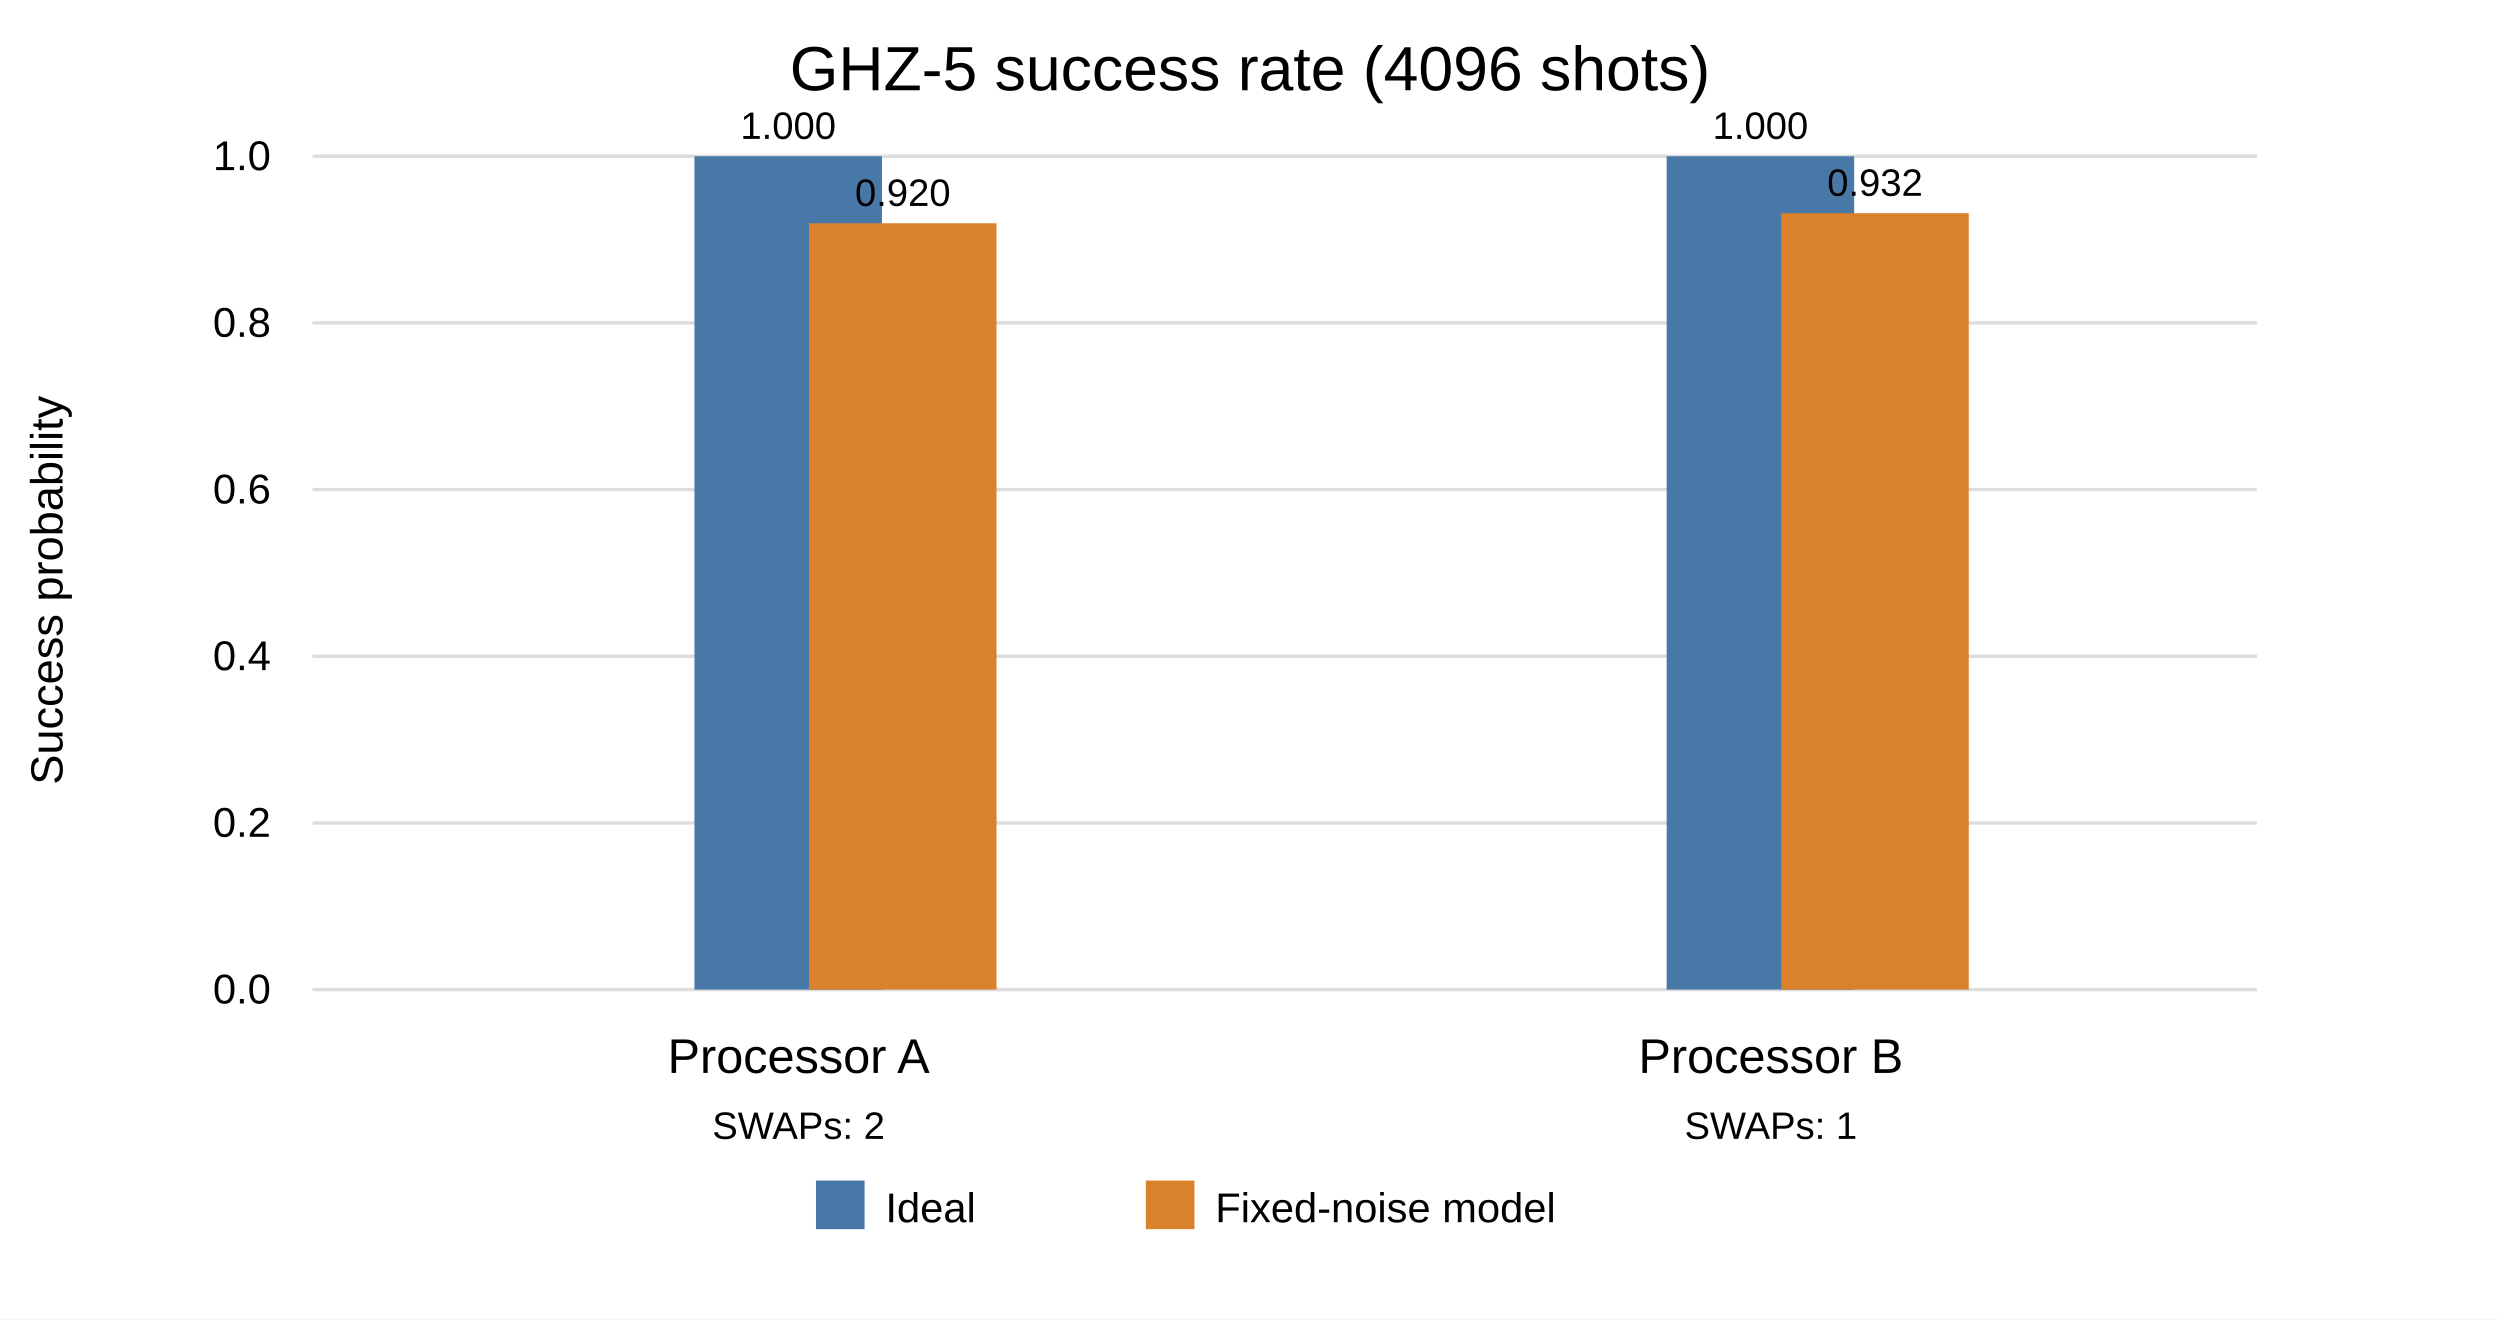
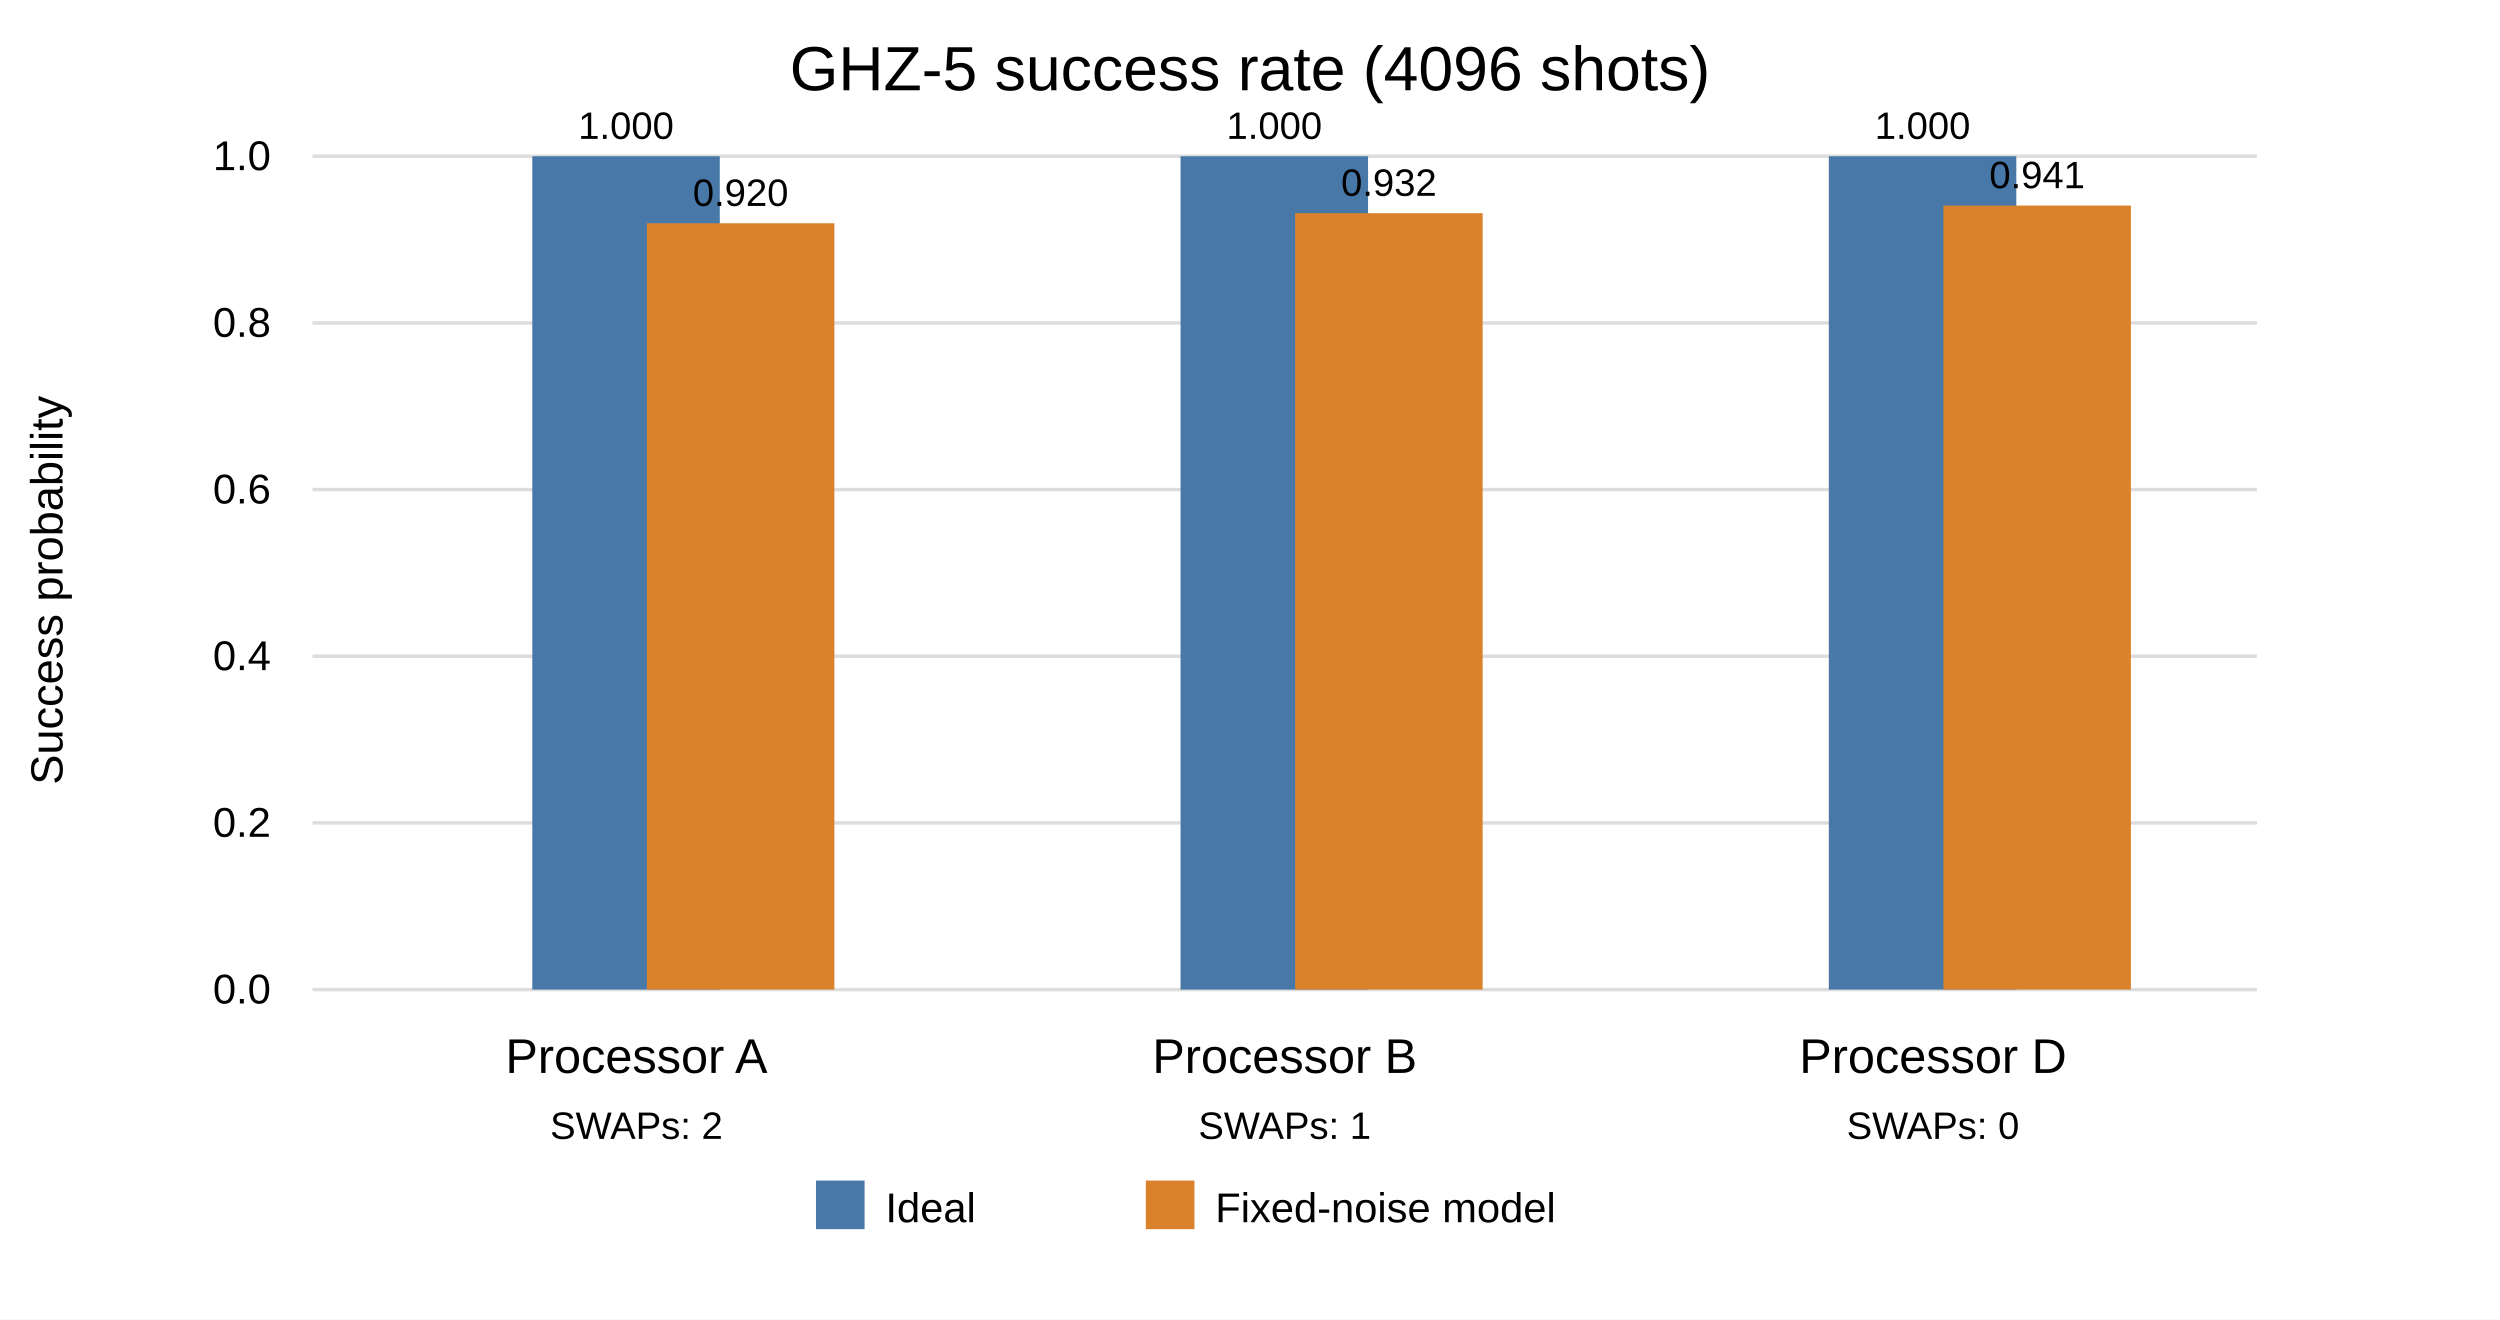
<svg xmlns="http://www.w3.org/2000/svg" width="720" height="380" viewBox="0 0 720 380">
  <rect width="100%" height="100%" fill="white" />
  <text x="360" y="26" text-anchor="middle" font-family="Arial" font-size="18">GHZ-5 success rate (4096 shots)</text>
  <line x1="90" y1="285.0" x2="650" y2="285.0" stroke="#ddd" />
  <text x="78" y="289.0" text-anchor="end" font-family="Arial" font-size="12">0.0</text>
  <line x1="90" y1="237.0" x2="650" y2="237.0" stroke="#ddd" />
  <text x="78" y="241.0" text-anchor="end" font-family="Arial" font-size="12">0.2</text>
  <line x1="90" y1="189.0" x2="650" y2="189.0" stroke="#ddd" />
  <text x="78" y="193.0" text-anchor="end" font-family="Arial" font-size="12">0.4</text>
  <line x1="90" y1="141.0" x2="650" y2="141.0" stroke="#ddd" />
  <text x="78" y="145.0" text-anchor="end" font-family="Arial" font-size="12">0.6</text>
  <line x1="90" y1="93.0" x2="650" y2="93.0" stroke="#ddd" />
  <text x="78" y="97.0" text-anchor="end" font-family="Arial" font-size="12">0.8</text>
  <line x1="90" y1="45.0" x2="650" y2="45.0" stroke="#ddd" />
  <text x="78" y="49.0" text-anchor="end" font-family="Arial" font-size="12">1.0</text>
-   <rect x="200.0" y="45.0" width="54.0" height="240.0" fill="#4878a8" />
-   <text x="227.0" y="40.0" text-anchor="middle" font-family="Arial" font-size="11">1.000</text>
-   <rect x="233.0" y="64.3" width="54.0" height="220.7" fill="#d9822b" />
-   <text x="260.0" y="59.3" text-anchor="middle" font-family="Arial" font-size="11">0.920</text>
-   <text x="230.0" y="309" text-anchor="middle" font-family="Arial" font-size="14">Processor A</text>
-   <text x="230.0" y="328" text-anchor="middle" font-family="Arial" font-size="11">SWAPs: 2</text>
-   <rect x="480.0" y="45.0" width="54.0" height="240.0" fill="#4878a8" />
-   <text x="507.0" y="40.0" text-anchor="middle" font-family="Arial" font-size="11">1.000</text>
-   <rect x="513.0" y="61.4" width="54.0" height="223.6" fill="#d9822b" />
-   <text x="540.0" y="56.4" text-anchor="middle" font-family="Arial" font-size="11">0.932</text>
-   <text x="510.0" y="309" text-anchor="middle" font-family="Arial" font-size="14">Processor B</text>
-   <text x="510.0" y="328" text-anchor="middle" font-family="Arial" font-size="11">SWAPs: 1</text>
+   <rect x="153.3" y="45.0" width="54.0" height="240.0" fill="#4878a8" />
+   <text x="180.3" y="40.0" text-anchor="middle" font-family="Arial" font-size="11">1.000</text>
+   <rect x="186.3" y="64.3" width="54.0" height="220.7" fill="#d9822b" />
+   <text x="213.3" y="59.3" text-anchor="middle" font-family="Arial" font-size="11">0.920</text>
+   <text x="183.3" y="309" text-anchor="middle" font-family="Arial" font-size="14">Processor A</text>
+   <text x="183.3" y="328" text-anchor="middle" font-family="Arial" font-size="11">SWAPs: 2</text>
+   <rect x="340.0" y="45.0" width="54.0" height="240.0" fill="#4878a8" />
+   <text x="367.0" y="40.0" text-anchor="middle" font-family="Arial" font-size="11">1.000</text>
+   <rect x="373.0" y="61.4" width="54.0" height="223.6" fill="#d9822b" />
+   <text x="400.0" y="56.4" text-anchor="middle" font-family="Arial" font-size="11">0.932</text>
+   <text x="370.0" y="309" text-anchor="middle" font-family="Arial" font-size="14">Processor B</text>
+   <text x="370.0" y="328" text-anchor="middle" font-family="Arial" font-size="11">SWAPs: 1</text>
+   <rect x="526.7" y="45.0" width="54.0" height="240.0" fill="#4878a8" />
+   <text x="553.7" y="40.0" text-anchor="middle" font-family="Arial" font-size="11">1.000</text>
+   <rect x="559.7" y="59.2" width="54.0" height="225.8" fill="#d9822b" />
+   <text x="586.7" y="54.2" text-anchor="middle" font-family="Arial" font-size="11">0.941</text>
+   <text x="556.7" y="309" text-anchor="middle" font-family="Arial" font-size="14">Processor D</text>
+   <text x="556.7" y="328" text-anchor="middle" font-family="Arial" font-size="11">SWAPs: 0</text>
  <rect x="235" y="340" width="14" height="14" fill="#4878a8" />
  <text x="255" y="352" font-family="Arial" font-size="12">Ideal</text>
  <rect x="330" y="340" width="14" height="14" fill="#d9822b" />
  <text x="350" y="352" font-family="Arial" font-size="12">Fixed-noise model</text>
  <text x="18" y="170" transform="rotate(-90 18 170)" text-anchor="middle" font-family="Arial" font-size="13">Success probability</text>
</svg>
